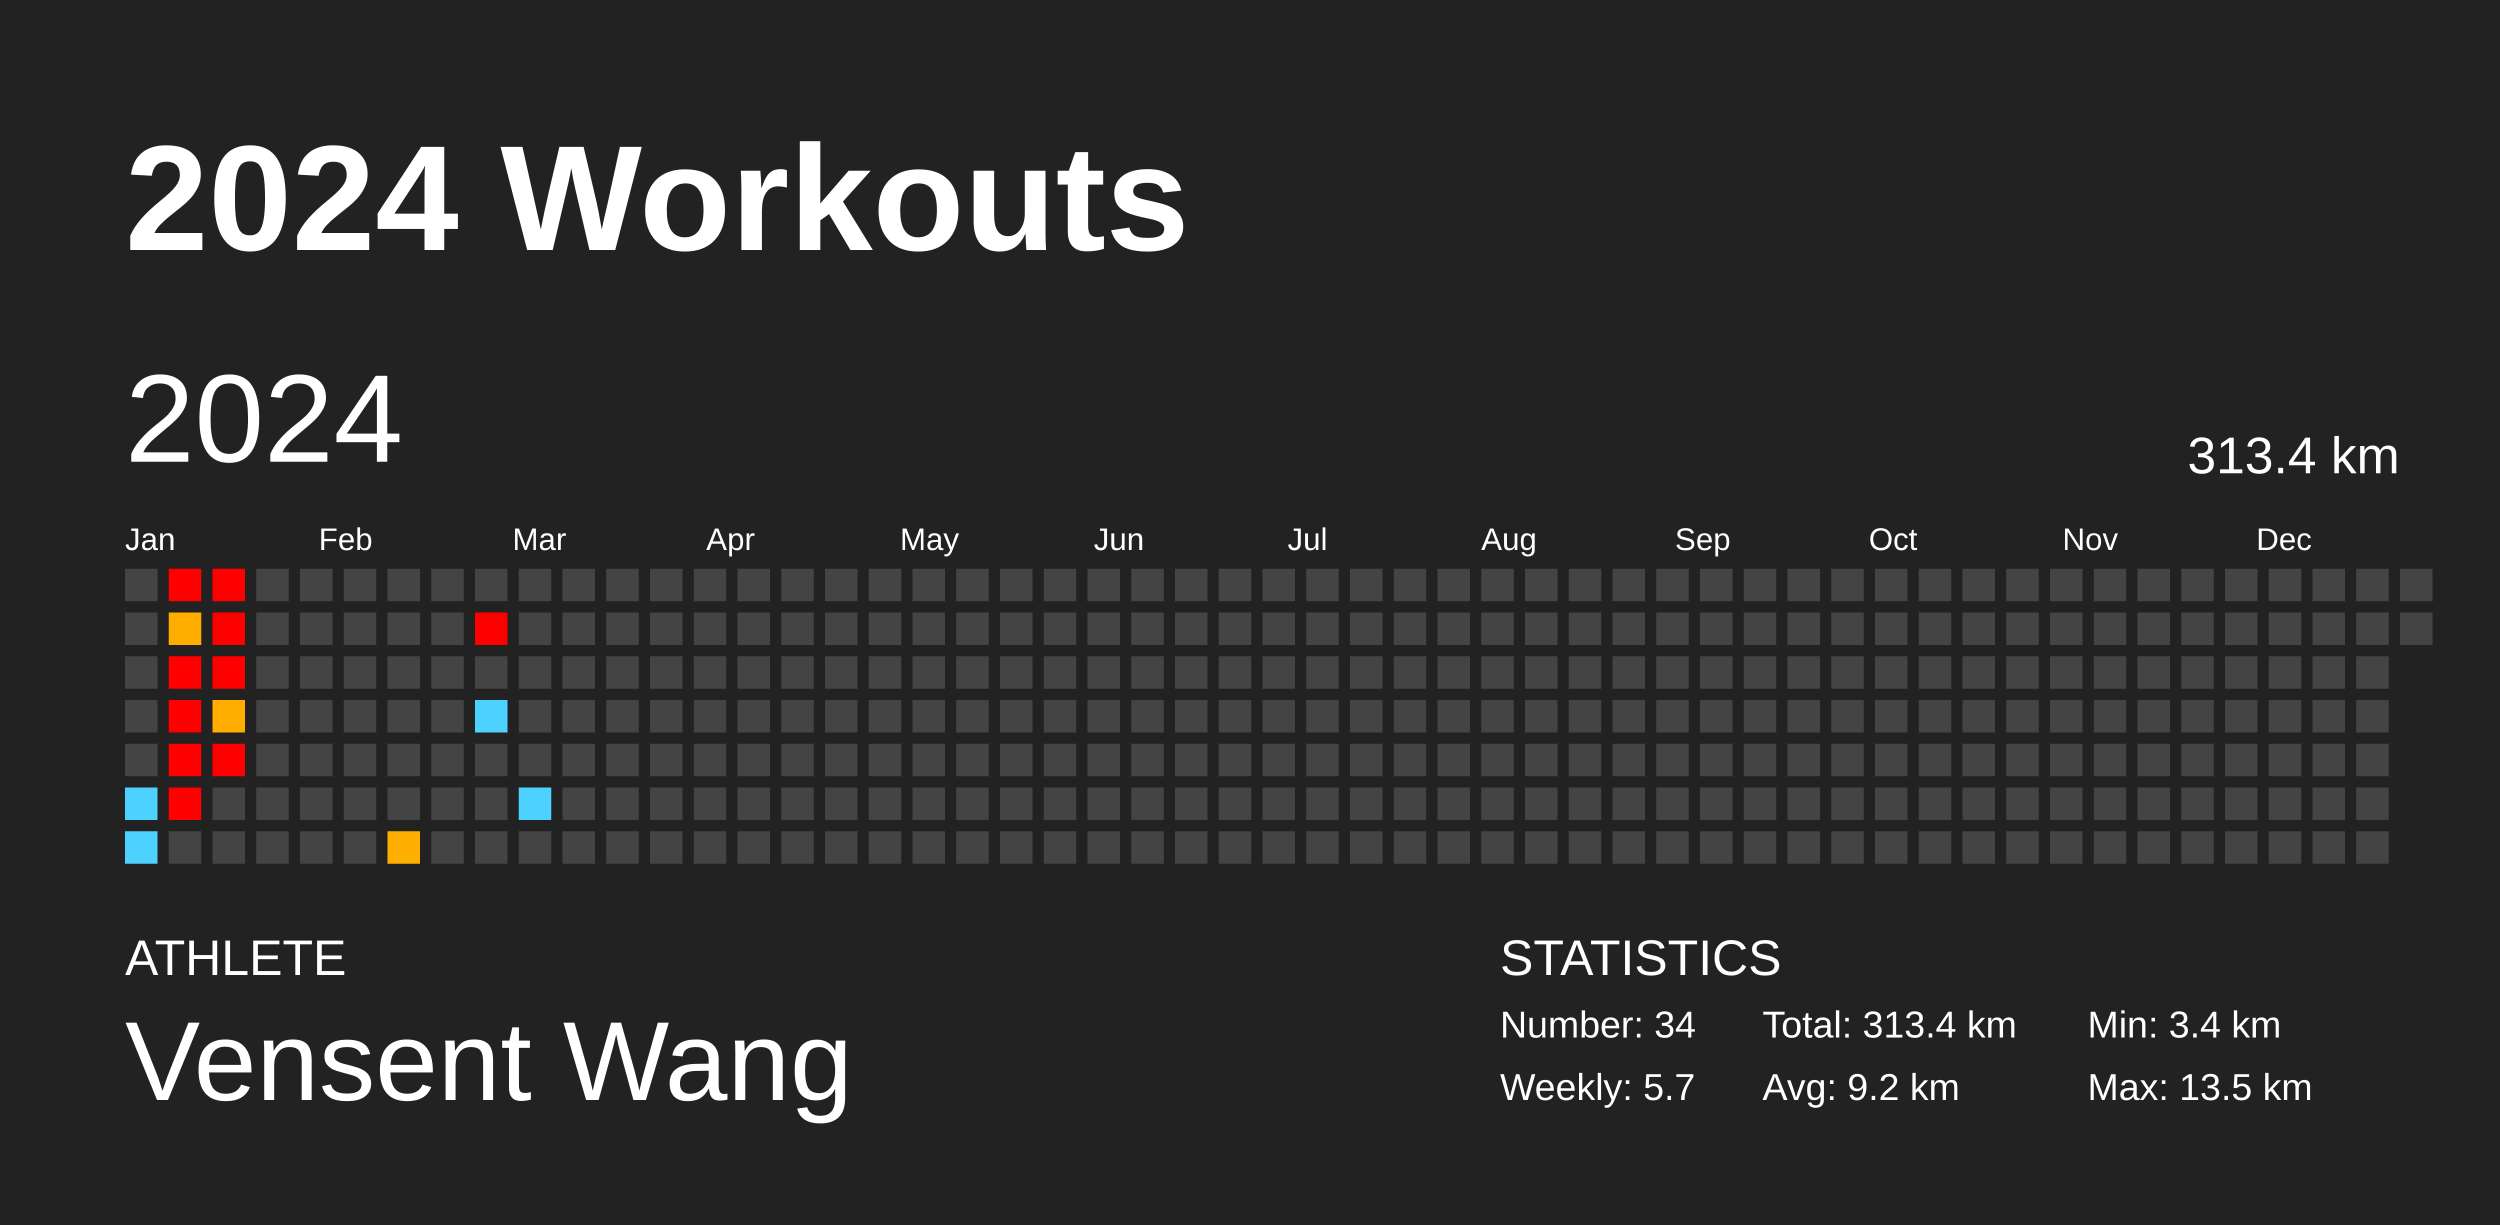
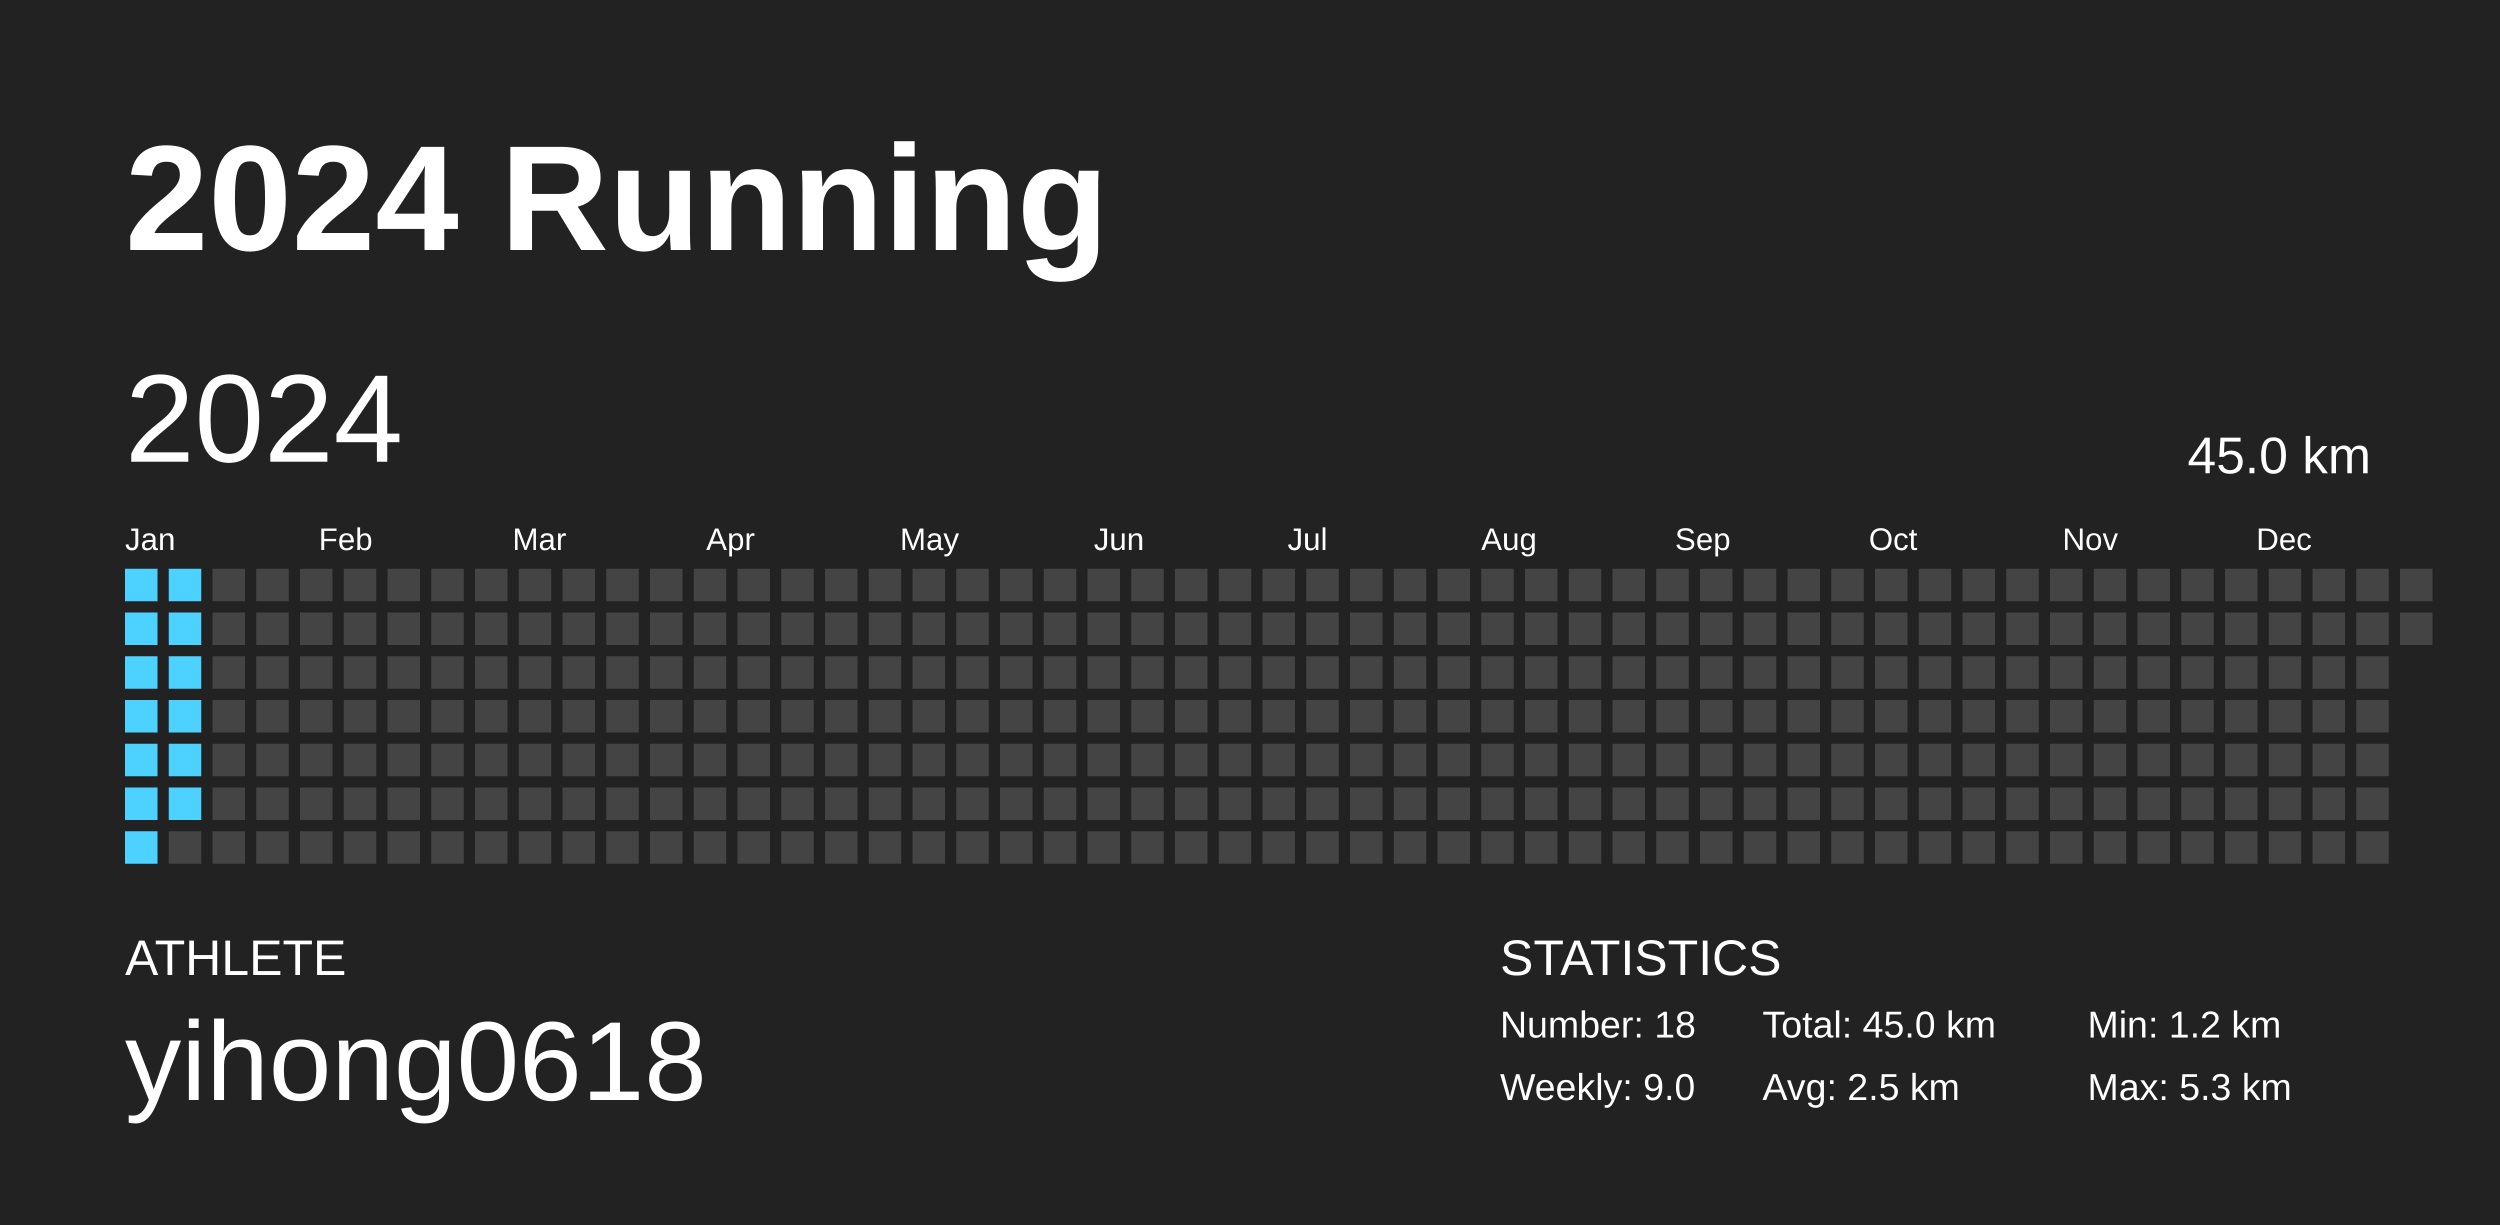
<svg xmlns="http://www.w3.org/2000/svg" baseProfile="full" height="98mm" version="1.1" viewBox="0,0,200,98" width="200mm">
  <defs />
  <rect fill="#222222" height="98" width="200" x="0" y="0" />
-   <text fill="#FFFFFF" style="font-size:12px; font-family:Arial; font-weight:bold;" x="10" y="20">2024 Workouts</text>
+   <text fill="#FFFFFF" style="font-size:12px; font-family:Arial; font-weight:bold;" x="10" y="20">2024 Running</text>
  <text fill="#FFFFFF" style="font-size:4px; font-family:Arial" x="10" y="78">ATHLETE</text>
-   <text fill="#FFFFFF" style="font-size:9px; font-family:Arial" x="10" y="88">Vensent Wang</text>
+   <text fill="#FFFFFF" style="font-size:9px; font-family:Arial" x="10" y="88">yihong0618</text>
  <text fill="#FFFFFF" style="font-size:4px; font-family:Arial" x="120" y="78">STATISTICS</text>
-   <text fill="#FFFFFF" style="font-size:3px; font-family:Arial" x="120" y="83">Number: 34</text>
-   <text fill="#FFFFFF" style="font-size:3px; font-family:Arial" x="120" y="88">Weekly: 5.7</text>
-   <text fill="#FFFFFF" style="font-size:3px; font-family:Arial" x="141" y="83">Total: 313.4 km</text>
-   <text fill="#FFFFFF" style="font-size:3px; font-family:Arial" x="141" y="88">Avg: 9.2 km</text>
-   <text fill="#FFFFFF" style="font-size:3px; font-family:Arial" x="167" y="83">Min: 3.4 km</text>
-   <text fill="#FFFFFF" style="font-size:3px; font-family:Arial" x="167" y="88">Max: 13.5 km</text>
+   <text fill="#FFFFFF" style="font-size:3px; font-family:Arial" x="120" y="83">Number: 18</text>
+   <text fill="#FFFFFF" style="font-size:3px; font-family:Arial" x="120" y="88">Weekly: 9.0</text>
+   <text fill="#FFFFFF" style="font-size:3px; font-family:Arial" x="141" y="83">Total: 45.0 km</text>
+   <text fill="#FFFFFF" style="font-size:3px; font-family:Arial" x="141" y="88">Avg: 2.5 km</text>
+   <text fill="#FFFFFF" style="font-size:3px; font-family:Arial" x="167" y="83">Min: 1.2 km</text>
+   <text fill="#FFFFFF" style="font-size:3px; font-family:Arial" x="167" y="88">Max: 5.3 km</text>
  <text dominant-baseline="hanging" fill="#FFFFFF" style="font-size:10.0px; font-family:Arial;" x="10" y="30">2024</text>
-   <text dominant-baseline="hanging" fill="#FFFFFF" style="font-size:4.125px; font-family:Arial;" x="175" y="35">313.4 km</text>
+   <text dominant-baseline="hanging" fill="#FFFFFF" style="font-size:4.125px; font-family:Arial;" x="175" y="35">45.0 km</text>
  <text fill="#FFFFFF" style="font-size:2.5px; font-family:Arial" x="10.0" y="44">Jan</text>
  <text fill="#FFFFFF" style="font-size:2.5px; font-family:Arial" x="25.5" y="44">Feb</text>
  <text fill="#FFFFFF" style="font-size:2.5px; font-family:Arial" x="41.0" y="44">Mar</text>
  <text fill="#FFFFFF" style="font-size:2.5px; font-family:Arial" x="56.5" y="44">Apr</text>
  <text fill="#FFFFFF" style="font-size:2.5px; font-family:Arial" x="72.0" y="44">May</text>
  <text fill="#FFFFFF" style="font-size:2.5px; font-family:Arial" x="87.5" y="44">Jun</text>
  <text fill="#FFFFFF" style="font-size:2.5px; font-family:Arial" x="103.0" y="44">Jul</text>
  <text fill="#FFFFFF" style="font-size:2.5px; font-family:Arial" x="118.5" y="44">Aug</text>
  <text fill="#FFFFFF" style="font-size:2.5px; font-family:Arial" x="134.0" y="44">Sep</text>
  <text fill="#FFFFFF" style="font-size:2.5px; font-family:Arial" x="149.5" y="44">Oct</text>
  <text fill="#FFFFFF" style="font-size:2.5px; font-family:Arial" x="165.0" y="44">Nov</text>
  <text fill="#FFFFFF" style="font-size:2.5px; font-family:Arial" x="180.5" y="44">Dec</text>
-   <rect fill="#444444" height="2.6" width="2.6" x="10.0" y="45.5" />
-   <rect fill="#444444" height="2.6" width="2.6" x="10.0" y="49.0" />
-   <rect fill="#444444" height="2.6" width="2.6" x="10.0" y="52.5" />
-   <rect fill="#444444" height="2.6" width="2.6" x="10.0" y="56.0" />
-   <rect fill="#444444" height="2.6" width="2.6" x="10.0" y="59.5" />
+   <rect fill="#4dd2ff" height="2.6" width="2.6" x="10.0" y="45.5" />
+   <rect fill="#4dd2ff" height="2.6" width="2.6" x="10.0" y="49.0" />
+   <rect fill="#4dd2ff" height="2.6" width="2.6" x="10.0" y="52.5" />
+   <rect fill="#4dd2ff" height="2.6" width="2.6" x="10.0" y="56.0" />
+   <rect fill="#4dd2ff" height="2.6" width="2.6" x="10.0" y="59.5" />
  <rect fill="#4dd2ff" height="2.6" width="2.6" x="10.0" y="63.0" />
  <rect fill="#4dd2ff" height="2.6" width="2.6" x="10.0" y="66.5" />
-   <rect fill="red" height="2.6" width="2.6" x="13.5" y="45.5" />
-   <rect fill="#ffae00" height="2.6" width="2.6" x="13.5" y="49.0" />
-   <rect fill="red" height="2.6" width="2.6" x="13.5" y="52.5" />
-   <rect fill="red" height="2.6" width="2.6" x="13.5" y="56.0" />
-   <rect fill="red" height="2.6" width="2.6" x="13.5" y="59.5" />
-   <rect fill="red" height="2.6" width="2.6" x="13.5" y="63.0" />
+   <rect fill="#4dd2ff" height="2.6" width="2.6" x="13.5" y="45.5" />
+   <rect fill="#4dd2ff" height="2.6" width="2.6" x="13.5" y="49.0" />
+   <rect fill="#4dd2ff" height="2.6" width="2.6" x="13.5" y="52.5" />
+   <rect fill="#4dd2ff" height="2.6" width="2.6" x="13.5" y="56.0" />
+   <rect fill="#4dd2ff" height="2.6" width="2.6" x="13.5" y="59.5" />
+   <rect fill="#4dd2ff" height="2.6" width="2.6" x="13.5" y="63.0" />
  <rect fill="#444444" height="2.6" width="2.6" x="13.5" y="66.5" />
-   <rect fill="red" height="2.6" width="2.6" x="17.0" y="45.5" />
-   <rect fill="red" height="2.6" width="2.6" x="17.0" y="49.0" />
-   <rect fill="red" height="2.6" width="2.6" x="17.0" y="52.5" />
-   <rect fill="#ffae00" height="2.6" width="2.6" x="17.0" y="56.0" />
-   <rect fill="red" height="2.6" width="2.6" x="17.0" y="59.5" />
+   <rect fill="#444444" height="2.6" width="2.6" x="17.0" y="45.5" />
+   <rect fill="#444444" height="2.6" width="2.6" x="17.0" y="49.0" />
+   <rect fill="#444444" height="2.6" width="2.6" x="17.0" y="52.5" />
+   <rect fill="#444444" height="2.6" width="2.6" x="17.0" y="56.0" />
+   <rect fill="#444444" height="2.6" width="2.6" x="17.0" y="59.5" />
  <rect fill="#444444" height="2.6" width="2.6" x="17.0" y="63.0" />
  <rect fill="#444444" height="2.6" width="2.6" x="17.0" y="66.5" />
  <rect fill="#444444" height="2.6" width="2.6" x="20.5" y="45.5" />
  <rect fill="#444444" height="2.6" width="2.6" x="20.5" y="49.0" />
  <rect fill="#444444" height="2.6" width="2.6" x="20.5" y="52.5" />
  <rect fill="#444444" height="2.6" width="2.6" x="20.5" y="56.0" />
  <rect fill="#444444" height="2.6" width="2.6" x="20.5" y="59.5" />
  <rect fill="#444444" height="2.6" width="2.6" x="20.5" y="63.0" />
  <rect fill="#444444" height="2.6" width="2.6" x="20.5" y="66.5" />
  <rect fill="#444444" height="2.6" width="2.6" x="24.0" y="45.5" />
  <rect fill="#444444" height="2.6" width="2.6" x="24.0" y="49.0" />
  <rect fill="#444444" height="2.6" width="2.6" x="24.0" y="52.5" />
  <rect fill="#444444" height="2.6" width="2.6" x="24.0" y="56.0" />
  <rect fill="#444444" height="2.6" width="2.6" x="24.0" y="59.5" />
  <rect fill="#444444" height="2.6" width="2.6" x="24.0" y="63.0" />
  <rect fill="#444444" height="2.6" width="2.6" x="24.0" y="66.5" />
  <rect fill="#444444" height="2.6" width="2.6" x="27.5" y="45.5" />
  <rect fill="#444444" height="2.6" width="2.6" x="27.5" y="49.0" />
  <rect fill="#444444" height="2.6" width="2.6" x="27.5" y="52.5" />
  <rect fill="#444444" height="2.6" width="2.6" x="27.5" y="56.0" />
  <rect fill="#444444" height="2.6" width="2.6" x="27.5" y="59.5" />
  <rect fill="#444444" height="2.6" width="2.6" x="27.5" y="63.0" />
  <rect fill="#444444" height="2.6" width="2.6" x="27.5" y="66.5" />
  <rect fill="#444444" height="2.6" width="2.6" x="31.0" y="45.5" />
  <rect fill="#444444" height="2.6" width="2.6" x="31.0" y="49.0" />
  <rect fill="#444444" height="2.6" width="2.6" x="31.0" y="52.5" />
  <rect fill="#444444" height="2.6" width="2.6" x="31.0" y="56.0" />
  <rect fill="#444444" height="2.6" width="2.6" x="31.0" y="59.5" />
  <rect fill="#444444" height="2.6" width="2.6" x="31.0" y="63.0" />
-   <rect fill="#ffaf00" height="2.6" width="2.6" x="31.0" y="66.5" />
+   <rect fill="#444444" height="2.6" width="2.6" x="31.0" y="66.5" />
  <rect fill="#444444" height="2.6" width="2.6" x="34.5" y="45.5" />
  <rect fill="#444444" height="2.6" width="2.6" x="34.5" y="49.0" />
  <rect fill="#444444" height="2.6" width="2.6" x="34.5" y="52.5" />
  <rect fill="#444444" height="2.6" width="2.6" x="34.5" y="56.0" />
  <rect fill="#444444" height="2.6" width="2.6" x="34.5" y="59.5" />
  <rect fill="#444444" height="2.6" width="2.6" x="34.5" y="63.0" />
  <rect fill="#444444" height="2.6" width="2.6" x="34.5" y="66.5" />
  <rect fill="#444444" height="2.6" width="2.6" x="38.0" y="45.5" />
-   <rect fill="red" height="2.6" width="2.6" x="38.0" y="49.0" />
+   <rect fill="#444444" height="2.6" width="2.6" x="38.0" y="49.0" />
  <rect fill="#444444" height="2.6" width="2.6" x="38.0" y="52.5" />
-   <rect fill="#4dd2ff" height="2.6" width="2.6" x="38.0" y="56.0" />
+   <rect fill="#444444" height="2.6" width="2.6" x="38.0" y="56.0" />
  <rect fill="#444444" height="2.6" width="2.6" x="38.0" y="59.5" />
  <rect fill="#444444" height="2.6" width="2.6" x="38.0" y="63.0" />
  <rect fill="#444444" height="2.6" width="2.6" x="38.0" y="66.5" />
  <rect fill="#444444" height="2.6" width="2.6" x="41.5" y="45.5" />
  <rect fill="#444444" height="2.6" width="2.6" x="41.5" y="49.0" />
  <rect fill="#444444" height="2.6" width="2.6" x="41.5" y="52.5" />
  <rect fill="#444444" height="2.6" width="2.6" x="41.5" y="56.0" />
  <rect fill="#444444" height="2.6" width="2.6" x="41.5" y="59.5" />
-   <rect fill="#4dd2ff" height="2.6" width="2.6" x="41.5" y="63.0" />
+   <rect fill="#444444" height="2.6" width="2.6" x="41.5" y="63.0" />
  <rect fill="#444444" height="2.6" width="2.6" x="41.5" y="66.5" />
  <rect fill="#444444" height="2.6" width="2.6" x="45.0" y="45.5" />
  <rect fill="#444444" height="2.6" width="2.6" x="45.0" y="49.0" />
  <rect fill="#444444" height="2.6" width="2.6" x="45.0" y="52.5" />
  <rect fill="#444444" height="2.6" width="2.6" x="45.0" y="56.0" />
  <rect fill="#444444" height="2.6" width="2.6" x="45.0" y="59.5" />
  <rect fill="#444444" height="2.6" width="2.6" x="45.0" y="63.0" />
  <rect fill="#444444" height="2.6" width="2.6" x="45.0" y="66.5" />
  <rect fill="#444444" height="2.6" width="2.6" x="48.5" y="45.5" />
  <rect fill="#444444" height="2.6" width="2.6" x="48.5" y="49.0" />
  <rect fill="#444444" height="2.6" width="2.6" x="48.5" y="52.5" />
  <rect fill="#444444" height="2.6" width="2.6" x="48.5" y="56.0" />
  <rect fill="#444444" height="2.6" width="2.6" x="48.5" y="59.5" />
  <rect fill="#444444" height="2.6" width="2.6" x="48.5" y="63.0" />
  <rect fill="#444444" height="2.6" width="2.6" x="48.5" y="66.5" />
  <rect fill="#444444" height="2.6" width="2.6" x="52.0" y="45.5" />
  <rect fill="#444444" height="2.6" width="2.6" x="52.0" y="49.0" />
  <rect fill="#444444" height="2.6" width="2.6" x="52.0" y="52.5" />
  <rect fill="#444444" height="2.6" width="2.6" x="52.0" y="56.0" />
  <rect fill="#444444" height="2.6" width="2.6" x="52.0" y="59.5" />
  <rect fill="#444444" height="2.6" width="2.6" x="52.0" y="63.0" />
  <rect fill="#444444" height="2.6" width="2.6" x="52.0" y="66.5" />
  <rect fill="#444444" height="2.6" width="2.6" x="55.5" y="45.5" />
  <rect fill="#444444" height="2.6" width="2.6" x="55.5" y="49.0" />
  <rect fill="#444444" height="2.6" width="2.6" x="55.5" y="52.5" />
  <rect fill="#444444" height="2.6" width="2.6" x="55.5" y="56.0" />
  <rect fill="#444444" height="2.6" width="2.6" x="55.5" y="59.5" />
  <rect fill="#444444" height="2.6" width="2.6" x="55.5" y="63.0" />
  <rect fill="#444444" height="2.6" width="2.6" x="55.5" y="66.5" />
  <rect fill="#444444" height="2.6" width="2.6" x="59.0" y="45.5" />
  <rect fill="#444444" height="2.6" width="2.6" x="59.0" y="49.0" />
  <rect fill="#444444" height="2.6" width="2.6" x="59.0" y="52.5" />
  <rect fill="#444444" height="2.6" width="2.6" x="59.0" y="56.0" />
  <rect fill="#444444" height="2.6" width="2.6" x="59.0" y="59.5" />
  <rect fill="#444444" height="2.6" width="2.6" x="59.0" y="63.0" />
  <rect fill="#444444" height="2.6" width="2.6" x="59.0" y="66.5" />
  <rect fill="#444444" height="2.6" width="2.6" x="62.5" y="45.5" />
  <rect fill="#444444" height="2.6" width="2.6" x="62.5" y="49.0" />
  <rect fill="#444444" height="2.6" width="2.6" x="62.5" y="52.5" />
  <rect fill="#444444" height="2.6" width="2.6" x="62.5" y="56.0" />
  <rect fill="#444444" height="2.6" width="2.6" x="62.5" y="59.5" />
  <rect fill="#444444" height="2.6" width="2.6" x="62.5" y="63.0" />
  <rect fill="#444444" height="2.6" width="2.6" x="62.5" y="66.5" />
  <rect fill="#444444" height="2.6" width="2.6" x="66.0" y="45.5" />
  <rect fill="#444444" height="2.6" width="2.6" x="66.0" y="49.0" />
  <rect fill="#444444" height="2.6" width="2.6" x="66.0" y="52.5" />
  <rect fill="#444444" height="2.6" width="2.6" x="66.0" y="56.0" />
  <rect fill="#444444" height="2.6" width="2.6" x="66.0" y="59.5" />
  <rect fill="#444444" height="2.6" width="2.6" x="66.0" y="63.0" />
  <rect fill="#444444" height="2.6" width="2.6" x="66.0" y="66.5" />
  <rect fill="#444444" height="2.6" width="2.6" x="69.5" y="45.5" />
  <rect fill="#444444" height="2.6" width="2.6" x="69.5" y="49.0" />
  <rect fill="#444444" height="2.6" width="2.6" x="69.5" y="52.5" />
  <rect fill="#444444" height="2.6" width="2.6" x="69.5" y="56.0" />
  <rect fill="#444444" height="2.6" width="2.6" x="69.5" y="59.5" />
  <rect fill="#444444" height="2.6" width="2.6" x="69.5" y="63.0" />
  <rect fill="#444444" height="2.6" width="2.6" x="69.5" y="66.5" />
  <rect fill="#444444" height="2.6" width="2.6" x="73.0" y="45.5" />
  <rect fill="#444444" height="2.6" width="2.6" x="73.0" y="49.0" />
  <rect fill="#444444" height="2.6" width="2.6" x="73.0" y="52.5" />
  <rect fill="#444444" height="2.6" width="2.6" x="73.0" y="56.0" />
  <rect fill="#444444" height="2.6" width="2.6" x="73.0" y="59.5" />
  <rect fill="#444444" height="2.6" width="2.6" x="73.0" y="63.0" />
  <rect fill="#444444" height="2.6" width="2.6" x="73.0" y="66.5" />
  <rect fill="#444444" height="2.6" width="2.6" x="76.5" y="45.5" />
  <rect fill="#444444" height="2.6" width="2.6" x="76.5" y="49.0" />
  <rect fill="#444444" height="2.6" width="2.6" x="76.5" y="52.5" />
  <rect fill="#444444" height="2.6" width="2.6" x="76.5" y="56.0" />
  <rect fill="#444444" height="2.6" width="2.6" x="76.5" y="59.5" />
  <rect fill="#444444" height="2.6" width="2.6" x="76.5" y="63.0" />
  <rect fill="#444444" height="2.6" width="2.6" x="76.5" y="66.5" />
  <rect fill="#444444" height="2.6" width="2.6" x="80.0" y="45.5" />
  <rect fill="#444444" height="2.6" width="2.6" x="80.0" y="49.0" />
  <rect fill="#444444" height="2.6" width="2.6" x="80.0" y="52.5" />
  <rect fill="#444444" height="2.6" width="2.6" x="80.0" y="56.0" />
  <rect fill="#444444" height="2.6" width="2.6" x="80.0" y="59.5" />
  <rect fill="#444444" height="2.6" width="2.6" x="80.0" y="63.0" />
  <rect fill="#444444" height="2.6" width="2.6" x="80.0" y="66.5" />
  <rect fill="#444444" height="2.6" width="2.6" x="83.5" y="45.5" />
  <rect fill="#444444" height="2.6" width="2.6" x="83.5" y="49.0" />
  <rect fill="#444444" height="2.6" width="2.6" x="83.5" y="52.5" />
  <rect fill="#444444" height="2.6" width="2.6" x="83.5" y="56.0" />
  <rect fill="#444444" height="2.6" width="2.6" x="83.5" y="59.5" />
  <rect fill="#444444" height="2.6" width="2.6" x="83.5" y="63.0" />
  <rect fill="#444444" height="2.6" width="2.6" x="83.5" y="66.5" />
  <rect fill="#444444" height="2.6" width="2.6" x="87.0" y="45.5" />
  <rect fill="#444444" height="2.6" width="2.6" x="87.0" y="49.0" />
  <rect fill="#444444" height="2.6" width="2.6" x="87.0" y="52.5" />
  <rect fill="#444444" height="2.6" width="2.6" x="87.0" y="56.0" />
  <rect fill="#444444" height="2.6" width="2.6" x="87.0" y="59.5" />
  <rect fill="#444444" height="2.6" width="2.6" x="87.0" y="63.0" />
  <rect fill="#444444" height="2.6" width="2.6" x="87.0" y="66.5" />
  <rect fill="#444444" height="2.6" width="2.6" x="90.5" y="45.5" />
  <rect fill="#444444" height="2.6" width="2.6" x="90.5" y="49.0" />
  <rect fill="#444444" height="2.6" width="2.6" x="90.5" y="52.5" />
  <rect fill="#444444" height="2.6" width="2.6" x="90.5" y="56.0" />
  <rect fill="#444444" height="2.6" width="2.6" x="90.5" y="59.5" />
  <rect fill="#444444" height="2.6" width="2.6" x="90.5" y="63.0" />
  <rect fill="#444444" height="2.6" width="2.6" x="90.5" y="66.5" />
  <rect fill="#444444" height="2.6" width="2.6" x="94.0" y="45.5" />
  <rect fill="#444444" height="2.6" width="2.6" x="94.0" y="49.0" />
  <rect fill="#444444" height="2.6" width="2.6" x="94.0" y="52.5" />
  <rect fill="#444444" height="2.6" width="2.6" x="94.0" y="56.0" />
  <rect fill="#444444" height="2.6" width="2.6" x="94.0" y="59.5" />
  <rect fill="#444444" height="2.6" width="2.6" x="94.0" y="63.0" />
  <rect fill="#444444" height="2.6" width="2.6" x="94.0" y="66.5" />
  <rect fill="#444444" height="2.6" width="2.6" x="97.5" y="45.5" />
  <rect fill="#444444" height="2.6" width="2.6" x="97.5" y="49.0" />
  <rect fill="#444444" height="2.6" width="2.6" x="97.5" y="52.5" />
  <rect fill="#444444" height="2.6" width="2.6" x="97.5" y="56.0" />
  <rect fill="#444444" height="2.6" width="2.6" x="97.5" y="59.5" />
  <rect fill="#444444" height="2.6" width="2.6" x="97.5" y="63.0" />
  <rect fill="#444444" height="2.6" width="2.6" x="97.5" y="66.5" />
  <rect fill="#444444" height="2.6" width="2.6" x="101.0" y="45.5" />
  <rect fill="#444444" height="2.6" width="2.6" x="101.0" y="49.0" />
  <rect fill="#444444" height="2.6" width="2.6" x="101.0" y="52.5" />
  <rect fill="#444444" height="2.6" width="2.6" x="101.0" y="56.0" />
  <rect fill="#444444" height="2.6" width="2.6" x="101.0" y="59.5" />
  <rect fill="#444444" height="2.6" width="2.6" x="101.0" y="63.0" />
  <rect fill="#444444" height="2.6" width="2.6" x="101.0" y="66.5" />
  <rect fill="#444444" height="2.6" width="2.6" x="104.5" y="45.5" />
  <rect fill="#444444" height="2.6" width="2.6" x="104.5" y="49.0" />
  <rect fill="#444444" height="2.6" width="2.6" x="104.5" y="52.5" />
  <rect fill="#444444" height="2.6" width="2.6" x="104.5" y="56.0" />
  <rect fill="#444444" height="2.6" width="2.6" x="104.5" y="59.5" />
  <rect fill="#444444" height="2.6" width="2.6" x="104.5" y="63.0" />
  <rect fill="#444444" height="2.6" width="2.6" x="104.5" y="66.5" />
  <rect fill="#444444" height="2.6" width="2.6" x="108.0" y="45.5" />
  <rect fill="#444444" height="2.6" width="2.6" x="108.0" y="49.0" />
  <rect fill="#444444" height="2.6" width="2.6" x="108.0" y="52.5" />
  <rect fill="#444444" height="2.6" width="2.6" x="108.0" y="56.0" />
  <rect fill="#444444" height="2.6" width="2.6" x="108.0" y="59.5" />
  <rect fill="#444444" height="2.6" width="2.6" x="108.0" y="63.0" />
  <rect fill="#444444" height="2.6" width="2.6" x="108.0" y="66.5" />
  <rect fill="#444444" height="2.6" width="2.6" x="111.5" y="45.5" />
  <rect fill="#444444" height="2.6" width="2.6" x="111.5" y="49.0" />
  <rect fill="#444444" height="2.6" width="2.6" x="111.5" y="52.5" />
  <rect fill="#444444" height="2.6" width="2.6" x="111.5" y="56.0" />
  <rect fill="#444444" height="2.6" width="2.6" x="111.5" y="59.5" />
  <rect fill="#444444" height="2.6" width="2.6" x="111.5" y="63.0" />
  <rect fill="#444444" height="2.6" width="2.6" x="111.5" y="66.5" />
  <rect fill="#444444" height="2.6" width="2.6" x="115.0" y="45.5" />
  <rect fill="#444444" height="2.6" width="2.6" x="115.0" y="49.0" />
  <rect fill="#444444" height="2.6" width="2.6" x="115.0" y="52.5" />
  <rect fill="#444444" height="2.6" width="2.6" x="115.0" y="56.0" />
  <rect fill="#444444" height="2.6" width="2.6" x="115.0" y="59.5" />
  <rect fill="#444444" height="2.6" width="2.6" x="115.0" y="63.0" />
  <rect fill="#444444" height="2.6" width="2.6" x="115.0" y="66.5" />
  <rect fill="#444444" height="2.6" width="2.6" x="118.5" y="45.5" />
  <rect fill="#444444" height="2.6" width="2.6" x="118.5" y="49.0" />
  <rect fill="#444444" height="2.6" width="2.6" x="118.5" y="52.5" />
  <rect fill="#444444" height="2.6" width="2.6" x="118.5" y="56.0" />
  <rect fill="#444444" height="2.6" width="2.6" x="118.5" y="59.5" />
  <rect fill="#444444" height="2.6" width="2.6" x="118.5" y="63.0" />
  <rect fill="#444444" height="2.6" width="2.6" x="118.5" y="66.5" />
  <rect fill="#444444" height="2.6" width="2.6" x="122.0" y="45.5" />
  <rect fill="#444444" height="2.6" width="2.6" x="122.0" y="49.0" />
  <rect fill="#444444" height="2.6" width="2.6" x="122.0" y="52.5" />
  <rect fill="#444444" height="2.6" width="2.6" x="122.0" y="56.0" />
  <rect fill="#444444" height="2.6" width="2.6" x="122.0" y="59.5" />
  <rect fill="#444444" height="2.6" width="2.6" x="122.0" y="63.0" />
  <rect fill="#444444" height="2.6" width="2.6" x="122.0" y="66.5" />
  <rect fill="#444444" height="2.6" width="2.6" x="125.5" y="45.5" />
  <rect fill="#444444" height="2.6" width="2.6" x="125.5" y="49.0" />
  <rect fill="#444444" height="2.6" width="2.6" x="125.5" y="52.5" />
  <rect fill="#444444" height="2.6" width="2.6" x="125.5" y="56.0" />
  <rect fill="#444444" height="2.6" width="2.6" x="125.5" y="59.5" />
  <rect fill="#444444" height="2.6" width="2.6" x="125.5" y="63.0" />
  <rect fill="#444444" height="2.6" width="2.6" x="125.5" y="66.5" />
  <rect fill="#444444" height="2.6" width="2.6" x="129.0" y="45.5" />
  <rect fill="#444444" height="2.6" width="2.6" x="129.0" y="49.0" />
  <rect fill="#444444" height="2.6" width="2.6" x="129.0" y="52.5" />
  <rect fill="#444444" height="2.6" width="2.6" x="129.0" y="56.0" />
  <rect fill="#444444" height="2.6" width="2.6" x="129.0" y="59.5" />
  <rect fill="#444444" height="2.6" width="2.6" x="129.0" y="63.0" />
  <rect fill="#444444" height="2.6" width="2.6" x="129.0" y="66.5" />
  <rect fill="#444444" height="2.6" width="2.6" x="132.5" y="45.5" />
  <rect fill="#444444" height="2.6" width="2.6" x="132.5" y="49.0" />
  <rect fill="#444444" height="2.6" width="2.6" x="132.5" y="52.5" />
  <rect fill="#444444" height="2.6" width="2.6" x="132.5" y="56.0" />
  <rect fill="#444444" height="2.6" width="2.6" x="132.5" y="59.5" />
  <rect fill="#444444" height="2.6" width="2.6" x="132.5" y="63.0" />
  <rect fill="#444444" height="2.6" width="2.6" x="132.5" y="66.5" />
  <rect fill="#444444" height="2.6" width="2.6" x="136.0" y="45.5" />
  <rect fill="#444444" height="2.6" width="2.6" x="136.0" y="49.0" />
  <rect fill="#444444" height="2.6" width="2.6" x="136.0" y="52.5" />
  <rect fill="#444444" height="2.6" width="2.6" x="136.0" y="56.0" />
  <rect fill="#444444" height="2.6" width="2.6" x="136.0" y="59.5" />
  <rect fill="#444444" height="2.6" width="2.6" x="136.0" y="63.0" />
  <rect fill="#444444" height="2.6" width="2.6" x="136.0" y="66.5" />
  <rect fill="#444444" height="2.6" width="2.6" x="139.5" y="45.5" />
  <rect fill="#444444" height="2.6" width="2.6" x="139.5" y="49.0" />
  <rect fill="#444444" height="2.6" width="2.6" x="139.5" y="52.5" />
  <rect fill="#444444" height="2.6" width="2.6" x="139.5" y="56.0" />
  <rect fill="#444444" height="2.6" width="2.6" x="139.5" y="59.5" />
  <rect fill="#444444" height="2.6" width="2.6" x="139.5" y="63.0" />
  <rect fill="#444444" height="2.6" width="2.6" x="139.5" y="66.5" />
  <rect fill="#444444" height="2.6" width="2.6" x="143.0" y="45.5" />
  <rect fill="#444444" height="2.6" width="2.6" x="143.0" y="49.0" />
  <rect fill="#444444" height="2.6" width="2.6" x="143.0" y="52.5" />
  <rect fill="#444444" height="2.6" width="2.6" x="143.0" y="56.0" />
  <rect fill="#444444" height="2.6" width="2.6" x="143.0" y="59.5" />
  <rect fill="#444444" height="2.6" width="2.6" x="143.0" y="63.0" />
  <rect fill="#444444" height="2.6" width="2.6" x="143.0" y="66.5" />
  <rect fill="#444444" height="2.6" width="2.6" x="146.5" y="45.5" />
  <rect fill="#444444" height="2.6" width="2.6" x="146.5" y="49.0" />
  <rect fill="#444444" height="2.6" width="2.6" x="146.5" y="52.5" />
  <rect fill="#444444" height="2.6" width="2.6" x="146.5" y="56.0" />
  <rect fill="#444444" height="2.6" width="2.6" x="146.5" y="59.5" />
  <rect fill="#444444" height="2.6" width="2.6" x="146.5" y="63.0" />
  <rect fill="#444444" height="2.6" width="2.6" x="146.5" y="66.5" />
  <rect fill="#444444" height="2.6" width="2.6" x="150.0" y="45.5" />
  <rect fill="#444444" height="2.6" width="2.6" x="150.0" y="49.0" />
  <rect fill="#444444" height="2.6" width="2.6" x="150.0" y="52.5" />
  <rect fill="#444444" height="2.6" width="2.6" x="150.0" y="56.0" />
  <rect fill="#444444" height="2.6" width="2.6" x="150.0" y="59.5" />
  <rect fill="#444444" height="2.6" width="2.6" x="150.0" y="63.0" />
  <rect fill="#444444" height="2.6" width="2.6" x="150.0" y="66.5" />
  <rect fill="#444444" height="2.6" width="2.6" x="153.5" y="45.5" />
  <rect fill="#444444" height="2.6" width="2.6" x="153.5" y="49.0" />
  <rect fill="#444444" height="2.6" width="2.6" x="153.5" y="52.5" />
  <rect fill="#444444" height="2.6" width="2.6" x="153.5" y="56.0" />
  <rect fill="#444444" height="2.6" width="2.6" x="153.5" y="59.5" />
  <rect fill="#444444" height="2.6" width="2.6" x="153.5" y="63.0" />
  <rect fill="#444444" height="2.6" width="2.6" x="153.5" y="66.5" />
  <rect fill="#444444" height="2.6" width="2.6" x="157.0" y="45.5" />
  <rect fill="#444444" height="2.6" width="2.6" x="157.0" y="49.0" />
  <rect fill="#444444" height="2.6" width="2.6" x="157.0" y="52.5" />
  <rect fill="#444444" height="2.6" width="2.6" x="157.0" y="56.0" />
  <rect fill="#444444" height="2.6" width="2.6" x="157.0" y="59.5" />
  <rect fill="#444444" height="2.6" width="2.6" x="157.0" y="63.0" />
  <rect fill="#444444" height="2.6" width="2.6" x="157.0" y="66.5" />
  <rect fill="#444444" height="2.6" width="2.6" x="160.5" y="45.5" />
  <rect fill="#444444" height="2.6" width="2.6" x="160.5" y="49.0" />
  <rect fill="#444444" height="2.6" width="2.6" x="160.5" y="52.5" />
  <rect fill="#444444" height="2.6" width="2.6" x="160.5" y="56.0" />
  <rect fill="#444444" height="2.6" width="2.6" x="160.5" y="59.5" />
  <rect fill="#444444" height="2.6" width="2.6" x="160.5" y="63.0" />
  <rect fill="#444444" height="2.6" width="2.6" x="160.5" y="66.5" />
  <rect fill="#444444" height="2.6" width="2.6" x="164.0" y="45.5" />
  <rect fill="#444444" height="2.6" width="2.6" x="164.0" y="49.0" />
  <rect fill="#444444" height="2.6" width="2.6" x="164.0" y="52.5" />
  <rect fill="#444444" height="2.6" width="2.6" x="164.0" y="56.0" />
  <rect fill="#444444" height="2.6" width="2.6" x="164.0" y="59.5" />
  <rect fill="#444444" height="2.6" width="2.6" x="164.0" y="63.0" />
  <rect fill="#444444" height="2.6" width="2.6" x="164.0" y="66.5" />
  <rect fill="#444444" height="2.6" width="2.6" x="167.5" y="45.5" />
  <rect fill="#444444" height="2.6" width="2.6" x="167.5" y="49.0" />
  <rect fill="#444444" height="2.6" width="2.6" x="167.5" y="52.5" />
  <rect fill="#444444" height="2.6" width="2.6" x="167.5" y="56.0" />
  <rect fill="#444444" height="2.6" width="2.6" x="167.5" y="59.5" />
  <rect fill="#444444" height="2.6" width="2.6" x="167.5" y="63.0" />
  <rect fill="#444444" height="2.6" width="2.6" x="167.5" y="66.5" />
  <rect fill="#444444" height="2.6" width="2.6" x="171.0" y="45.5" />
  <rect fill="#444444" height="2.6" width="2.6" x="171.0" y="49.0" />
  <rect fill="#444444" height="2.6" width="2.6" x="171.0" y="52.5" />
  <rect fill="#444444" height="2.6" width="2.6" x="171.0" y="56.0" />
  <rect fill="#444444" height="2.6" width="2.6" x="171.0" y="59.5" />
  <rect fill="#444444" height="2.6" width="2.6" x="171.0" y="63.0" />
  <rect fill="#444444" height="2.6" width="2.6" x="171.0" y="66.5" />
  <rect fill="#444444" height="2.6" width="2.6" x="174.5" y="45.5" />
  <rect fill="#444444" height="2.6" width="2.6" x="174.5" y="49.0" />
  <rect fill="#444444" height="2.6" width="2.6" x="174.5" y="52.5" />
  <rect fill="#444444" height="2.6" width="2.6" x="174.5" y="56.0" />
  <rect fill="#444444" height="2.6" width="2.6" x="174.5" y="59.5" />
  <rect fill="#444444" height="2.6" width="2.6" x="174.5" y="63.0" />
  <rect fill="#444444" height="2.6" width="2.6" x="174.5" y="66.5" />
  <rect fill="#444444" height="2.6" width="2.6" x="178.0" y="45.5" />
  <rect fill="#444444" height="2.6" width="2.6" x="178.0" y="49.0" />
  <rect fill="#444444" height="2.6" width="2.6" x="178.0" y="52.5" />
  <rect fill="#444444" height="2.6" width="2.6" x="178.0" y="56.0" />
  <rect fill="#444444" height="2.6" width="2.6" x="178.0" y="59.5" />
  <rect fill="#444444" height="2.6" width="2.6" x="178.0" y="63.0" />
  <rect fill="#444444" height="2.6" width="2.6" x="178.0" y="66.5" />
  <rect fill="#444444" height="2.6" width="2.6" x="181.5" y="45.5" />
  <rect fill="#444444" height="2.6" width="2.6" x="181.5" y="49.0" />
  <rect fill="#444444" height="2.6" width="2.6" x="181.5" y="52.5" />
  <rect fill="#444444" height="2.6" width="2.6" x="181.5" y="56.0" />
  <rect fill="#444444" height="2.6" width="2.6" x="181.5" y="59.5" />
  <rect fill="#444444" height="2.6" width="2.6" x="181.5" y="63.0" />
  <rect fill="#444444" height="2.6" width="2.6" x="181.5" y="66.5" />
  <rect fill="#444444" height="2.6" width="2.6" x="185.0" y="45.5" />
  <rect fill="#444444" height="2.6" width="2.6" x="185.0" y="49.0" />
  <rect fill="#444444" height="2.6" width="2.6" x="185.0" y="52.5" />
  <rect fill="#444444" height="2.6" width="2.6" x="185.0" y="56.0" />
  <rect fill="#444444" height="2.6" width="2.6" x="185.0" y="59.5" />
  <rect fill="#444444" height="2.6" width="2.6" x="185.0" y="63.0" />
  <rect fill="#444444" height="2.6" width="2.6" x="185.0" y="66.5" />
  <rect fill="#444444" height="2.6" width="2.6" x="188.5" y="45.5" />
  <rect fill="#444444" height="2.6" width="2.6" x="188.5" y="49.0" />
  <rect fill="#444444" height="2.6" width="2.6" x="188.5" y="52.5" />
  <rect fill="#444444" height="2.6" width="2.6" x="188.5" y="56.0" />
  <rect fill="#444444" height="2.6" width="2.6" x="188.5" y="59.5" />
  <rect fill="#444444" height="2.6" width="2.6" x="188.5" y="63.0" />
  <rect fill="#444444" height="2.6" width="2.6" x="188.5" y="66.5" />
  <rect fill="#444444" height="2.6" width="2.6" x="192.0" y="45.5" />
  <rect fill="#444444" height="2.6" width="2.6" x="192.0" y="49.0" />
</svg>
